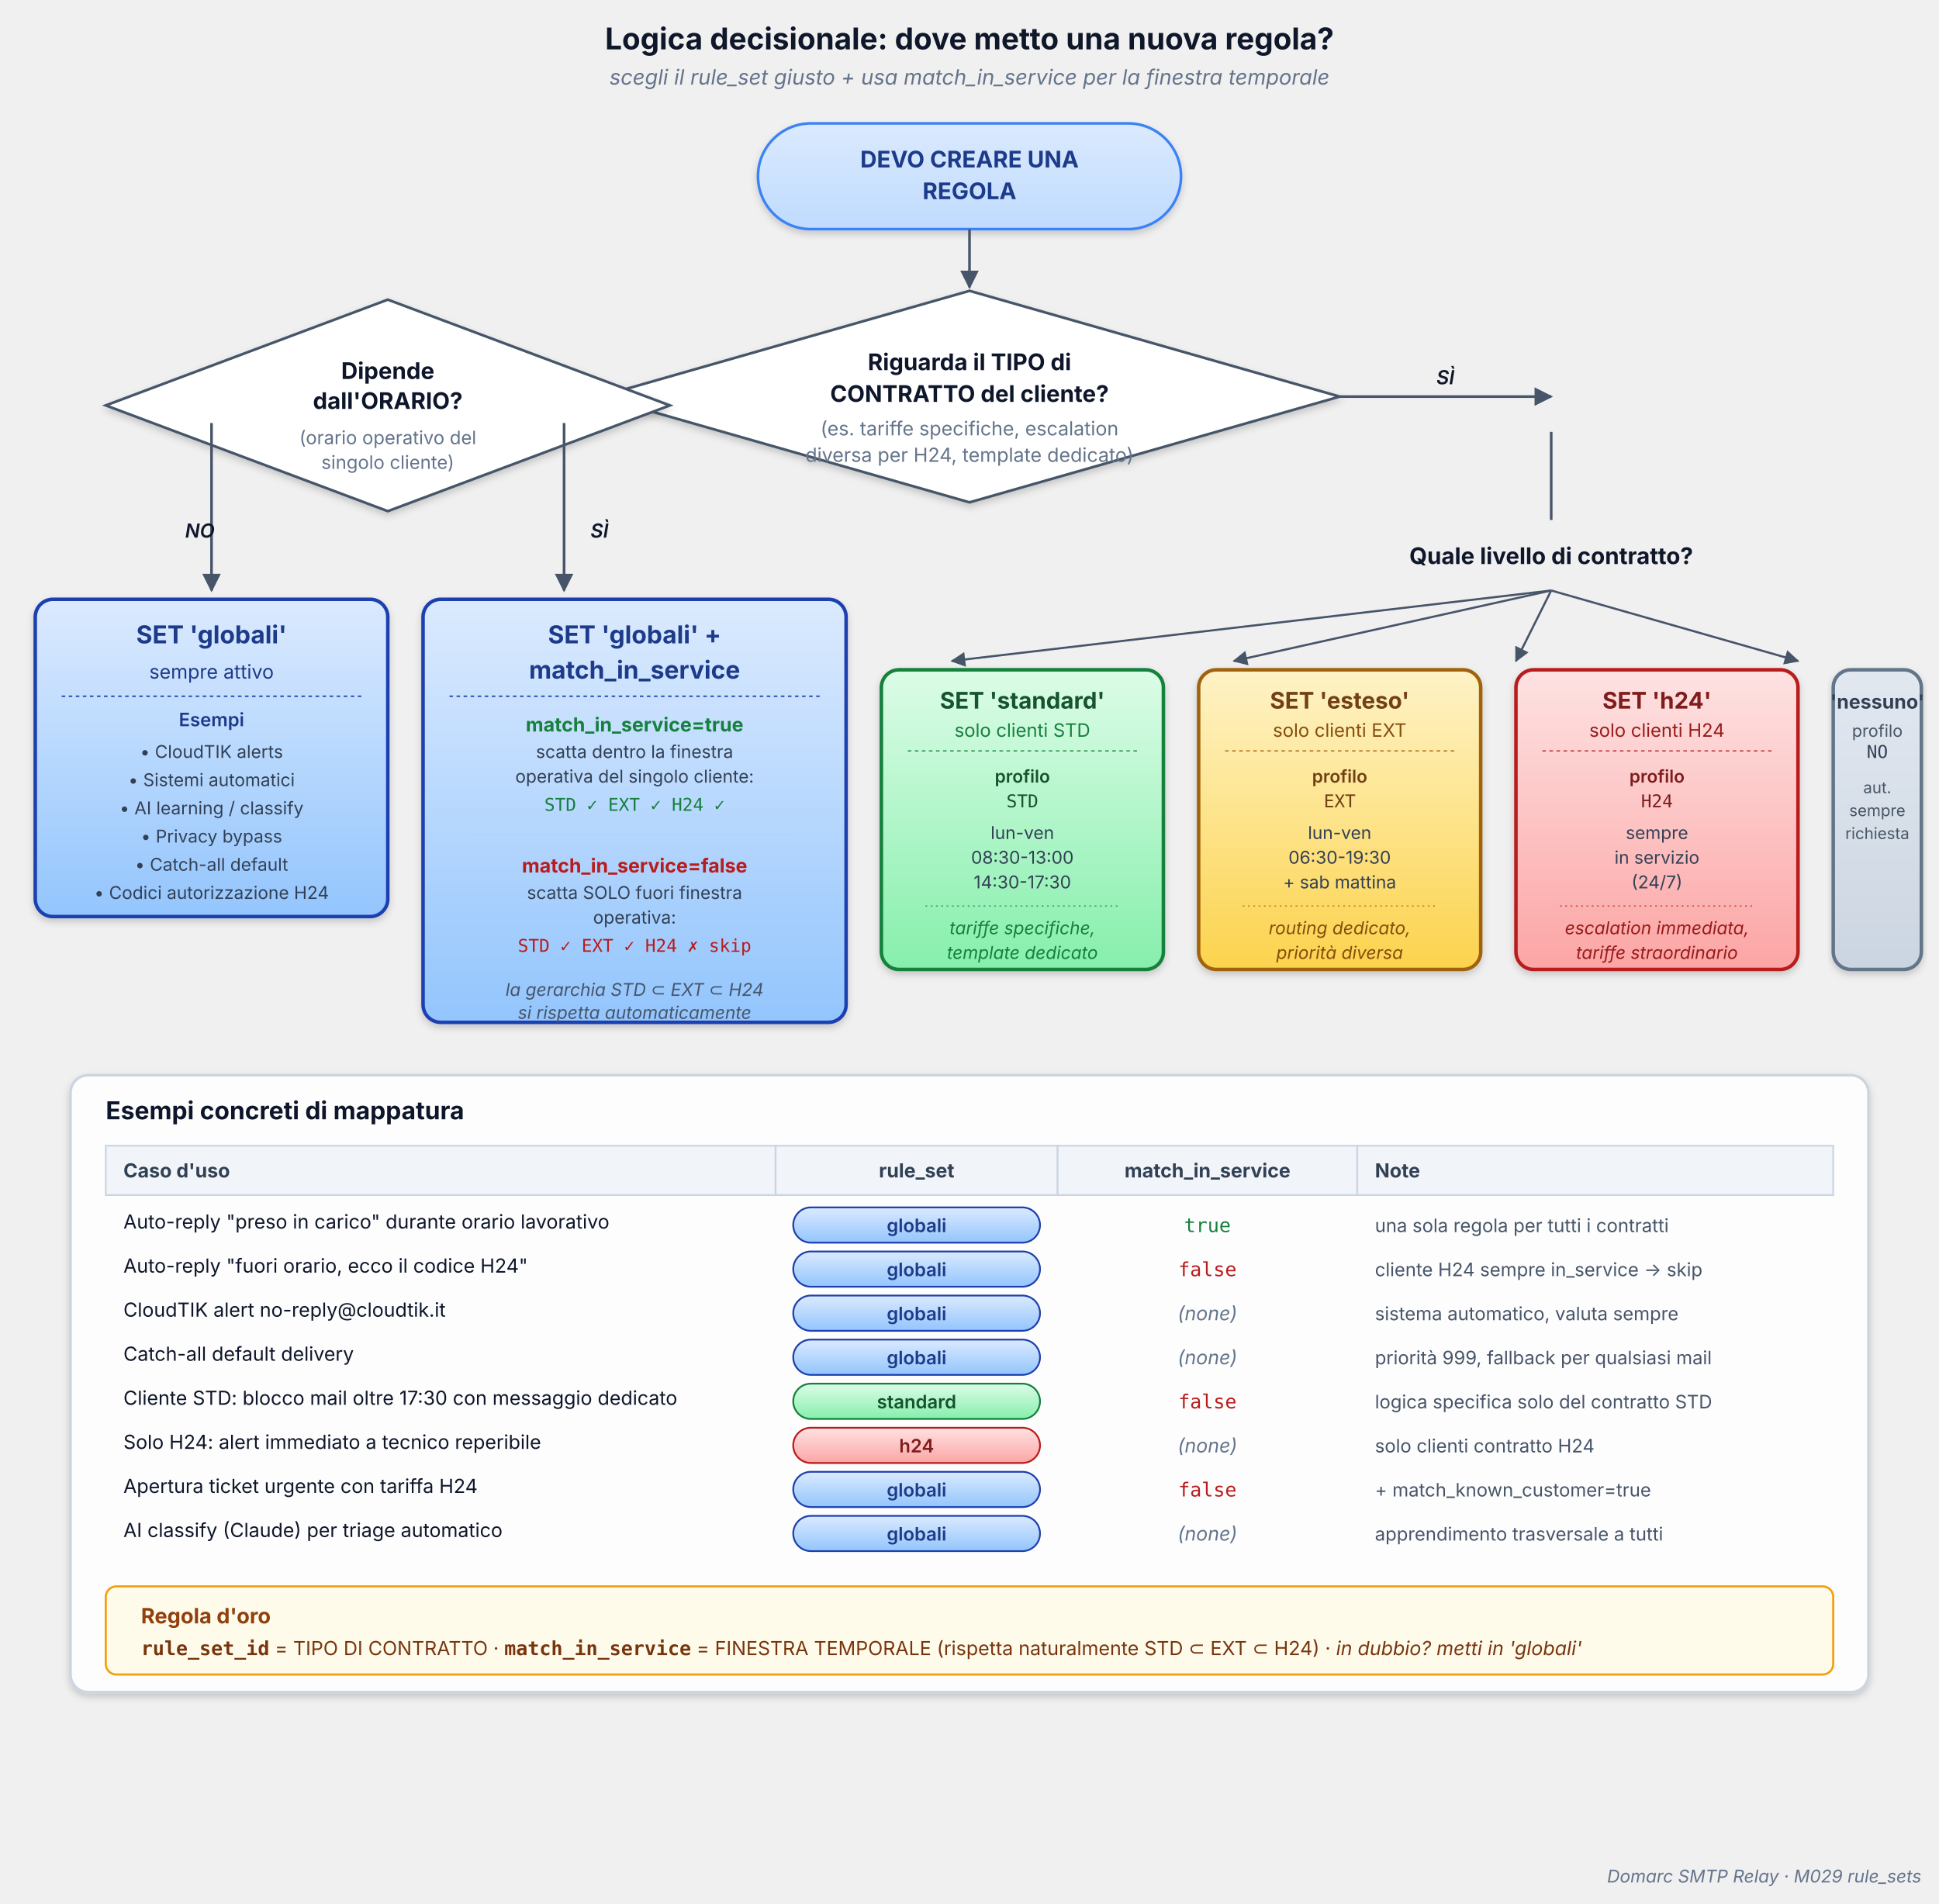
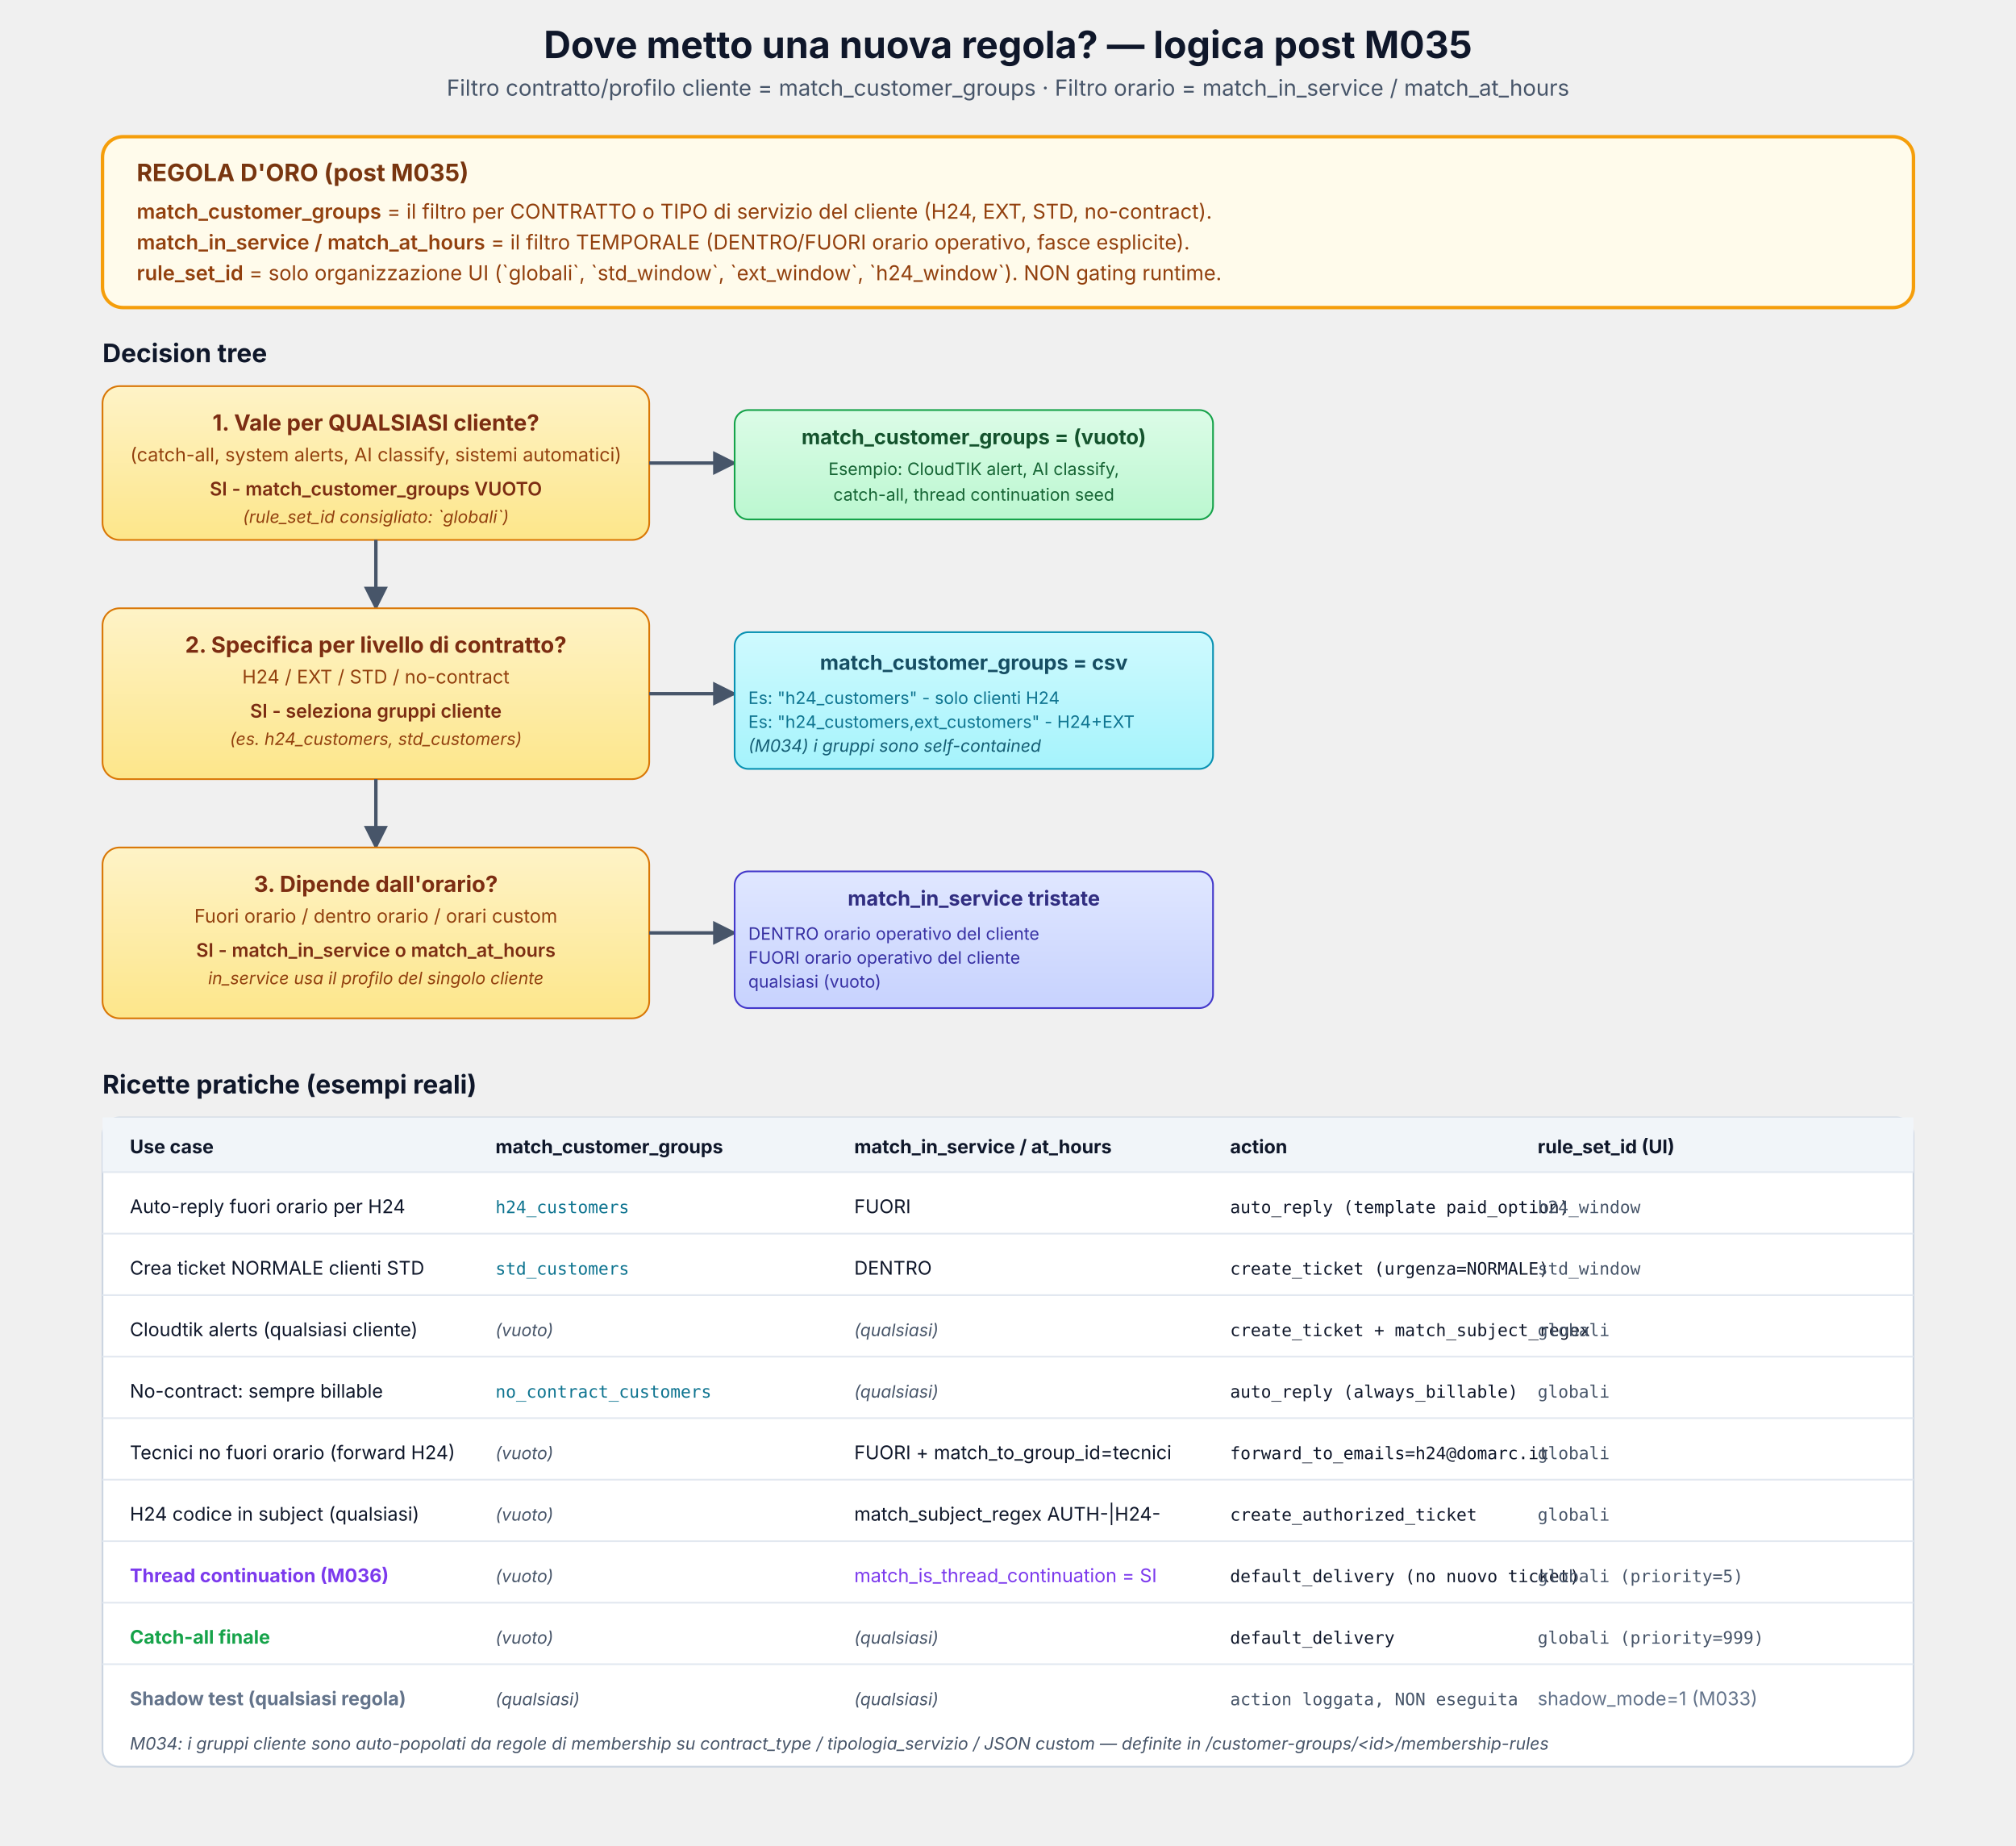
- <svg xmlns="http://www.w3.org/2000/svg" viewBox="0 0 1100 1080" font-family="-apple-system,BlinkMacSystemFont,Segoe UI,sans-serif" font-size="13">
+ <svg xmlns="http://www.w3.org/2000/svg" viewBox="0 0 1180 1080" font-family="-apple-system,BlinkMacSystemFont,Segoe UI,sans-serif" font-size="13">
  <defs>
-     <marker id="arrow-d" viewBox="0 0 10 10" refX="9" refY="5" markerWidth="7" markerHeight="7" orient="auto-start-reverse">
+     <marker id="arrow" viewBox="0 0 10 10" refX="9" refY="5" markerWidth="7" markerHeight="7" orient="auto-start-reverse">
      <path d="M 0 0 L 10 5 L 0 10 z" fill="#475569" />
    </marker>
-     <linearGradient id="gStart" x1="0" y1="0" x2="0" y2="1">
-       <stop offset="0%" stop-color="#dbeafe" />
-       <stop offset="100%" stop-color="#bfdbfe" />
+     <linearGradient id="gQ" x1="0" y1="0" x2="0" y2="1">
+       <stop offset="0%" stop-color="#fef3c7" />
+       <stop offset="100%" stop-color="#fde68a" />
    </linearGradient>
-     <linearGradient id="gGlobali" x1="0" y1="0" x2="0" y2="1">
-       <stop offset="0%" stop-color="#dbeafe" />
-       <stop offset="100%" stop-color="#93c5fd" />
+     <linearGradient id="gG" x1="0" y1="0" x2="0" y2="1">
+       <stop offset="0%" stop-color="#dcfce7" />
+       <stop offset="100%" stop-color="#bbf7d0" />
    </linearGradient>
-     <linearGradient id="gStandard" x1="0" y1="0" x2="0" y2="1">
-       <stop offset="0%" stop-color="#dcfce7" />
-       <stop offset="100%" stop-color="#86efac" />
+     <linearGradient id="gT" x1="0" y1="0" x2="0" y2="1">
+       <stop offset="0%" stop-color="#e0e7ff" />
+       <stop offset="100%" stop-color="#c7d2fe" />
    </linearGradient>
-     <linearGradient id="gEsteso" x1="0" y1="0" x2="0" y2="1">
-       <stop offset="0%" stop-color="#fef3c7" />
-       <stop offset="100%" stop-color="#fcd34d" />
+     <linearGradient id="gC" x1="0" y1="0" x2="0" y2="1">
+       <stop offset="0%" stop-color="#cffafe" />
+       <stop offset="100%" stop-color="#a5f3fc" />
    </linearGradient>
-     <linearGradient id="gH24" x1="0" y1="0" x2="0" y2="1">
-       <stop offset="0%" stop-color="#fee2e2" />
-       <stop offset="100%" stop-color="#fca5a5" />
-     </linearGradient>
-     <linearGradient id="gNessuno" x1="0" y1="0" x2="0" y2="1">
-       <stop offset="0%" stop-color="#e2e8f0" />
-       <stop offset="100%" stop-color="#cbd5e1" />
-     </linearGradient>
-     <linearGradient id="gExample" x1="0" y1="0" x2="0" y2="1">
-       <stop offset="0%" stop-color="#fdf4ff" />
-       <stop offset="100%" stop-color="#f5d0fe" />
-     </linearGradient>
-     <filter id="shadow-d" x="-5%" y="-5%" width="110%" height="115%">
-       <feGaussianBlur in="SourceAlpha" stdDeviation="2" />
-       <feOffset dx="0" dy="2" result="off" />
-       <feComponentTransfer>
-         <feFuncA type="linear" slope="0.18" />
-       </feComponentTransfer>
-       <feMerge>
-         <feMergeNode />
-         <feMergeNode in="SourceGraphic" />
-       </feMerge>
-     </filter>
  </defs>
-   <text x="550" y="28" text-anchor="middle" font-size="17" font-weight="700" fill="#0f172a">Logica decisionale: dove metto una nuova regola?</text>
-   <text x="550" y="48" text-anchor="middle" font-size="12" font-style="italic" fill="#64748b">scegli il rule_set giusto + usa match_in_service per la finestra temporale</text>
-   <g filter="url(#shadow-d)">
-     <rect x="430" y="70" width="240" height="60" rx="30" fill="url(#gStart)" stroke="#3b82f6" stroke-width="1.5" />
-     <text x="550" y="95" text-anchor="middle" font-weight="700" fill="#1e3a8a">DEVO CREARE UNA</text>
-     <text x="550" y="113" text-anchor="middle" font-weight="700" fill="#1e3a8a">REGOLA</text>
-   </g>
-   <line x1="550" y1="130" x2="550" y2="163" stroke="#475569" stroke-width="1.5" marker-end="url(#arrow-d)" />
-   <g filter="url(#shadow-d)">
-     <polygon points="550,165 760,225 550,285 340,225" fill="#fff" stroke="#475569" stroke-width="1.5" />
-     <text x="550" y="210" text-anchor="middle" font-weight="700" fill="#0f172a">Riguarda il TIPO di</text>
-     <text x="550" y="228" text-anchor="middle" font-weight="700" fill="#0f172a">CONTRATTO del cliente?</text>
-     <text x="550" y="247" text-anchor="middle" font-size="11" fill="#64748b">(es. tariffe specifiche, escalation</text>
-     <text x="550" y="262" text-anchor="middle" font-size="11" fill="#64748b">diversa per H24, template dedicato)</text>
-   </g>
-   <line x1="340" y1="225" x2="220" y2="225" stroke="#475569" stroke-width="1.5" marker-end="url(#arrow-d)" />
-   <text x="280" y="218" text-anchor="middle" font-size="11" font-weight="600" font-style="italic" fill="#0f172a">NO</text>
-   <line x1="760" y1="225" x2="880" y2="225" stroke="#475569" stroke-width="1.5" marker-end="url(#arrow-d)" />
-   <text x="820" y="218" text-anchor="middle" font-size="11" font-weight="600" font-style="italic" fill="#0f172a">SÌ</text>
-   <g filter="url(#shadow-d)">
-     <polygon points="220,170 380,230 220,290 60,230" fill="#fff" stroke="#475569" stroke-width="1.5" />
-     <text x="220" y="215" text-anchor="middle" font-weight="700" fill="#0f172a">Dipende</text>
-     <text x="220" y="232" text-anchor="middle" font-weight="700" fill="#0f172a">dall'ORARIO?</text>
-     <text x="220" y="252" text-anchor="middle" font-size="10.5" fill="#64748b">(orario operativo del</text>
-     <text x="220" y="266" text-anchor="middle" font-size="10.5" fill="#64748b">singolo cliente)</text>
-   </g>
-   <line x1="120" y1="240" x2="120" y2="335" stroke="#475569" stroke-width="1.5" marker-end="url(#arrow-d)" />
-   <text x="105" y="305" font-size="11" font-weight="600" font-style="italic" fill="#0f172a">NO</text>
-   <line x1="320" y1="240" x2="320" y2="335" stroke="#475569" stroke-width="1.5" marker-end="url(#arrow-d)" />
-   <text x="335" y="305" font-size="11" font-weight="600" font-style="italic" fill="#0f172a">SÌ</text>
-   <g filter="url(#shadow-d)">
-     <rect x="20" y="340" width="200" height="180" rx="10" fill="url(#gGlobali)" stroke="#1e40af" stroke-width="2" />
-     <text x="120" y="365" text-anchor="middle" font-weight="700" fill="#1e3a8a" font-size="14">SET 'globali'</text>
-     <text x="120" y="385" text-anchor="middle" font-size="11" fill="#1e3a8a">sempre attivo</text>
-     <line x1="35" y1="395" x2="205" y2="395" stroke="#1e40af" stroke-width="0.8" stroke-dasharray="2 2" />
-     <text x="120" y="412" text-anchor="middle" font-size="10.5" font-weight="600" fill="#1e3a8a">Esempi</text>
-     <text x="120" y="430" text-anchor="middle" font-size="10" fill="#334155">• CloudTIK alerts</text>
-     <text x="120" y="446" text-anchor="middle" font-size="10" fill="#334155">• Sistemi automatici</text>
-     <text x="120" y="462" text-anchor="middle" font-size="10" fill="#334155">• AI learning / classify</text>
-     <text x="120" y="478" text-anchor="middle" font-size="10" fill="#334155">• Privacy bypass</text>
-     <text x="120" y="494" text-anchor="middle" font-size="10" fill="#334155">• Catch-all default</text>
-     <text x="120" y="510" text-anchor="middle" font-size="10" fill="#334155">• Codici autorizzazione H24</text>
-   </g>
-   <g filter="url(#shadow-d)">
-     <rect x="240" y="340" width="240" height="240" rx="10" fill="url(#gGlobali)" stroke="#1e40af" stroke-width="2" />
-     <text x="360" y="365" text-anchor="middle" font-weight="700" fill="#1e3a8a" font-size="14">SET 'globali' +</text>
-     <text x="360" y="385" text-anchor="middle" font-weight="700" fill="#1e3a8a" font-size="14">match_in_service</text>
-     <line x1="255" y1="395" x2="465" y2="395" stroke="#1e40af" stroke-width="0.8" stroke-dasharray="2 2" />
-     <text x="360" y="415" text-anchor="middle" font-size="11" font-weight="700" fill="#15803d">match_in_service=true</text>
-     <text x="360" y="430" text-anchor="middle" font-size="10" fill="#334155">scatta dentro la finestra</text>
-     <text x="360" y="444" text-anchor="middle" font-size="10" fill="#334155">operativa del singolo cliente:</text>
-     <text x="360" y="460" text-anchor="middle" font-size="10" font-family="ui-monospace,Menlo,monospace" fill="#15803d">STD ✓ EXT ✓ H24 ✓</text>
-     <line x1="270" y1="475" x2="450" y2="475" stroke="#cbd5e1" stroke-width="0.5" />
-     <text x="360" y="495" text-anchor="middle" font-size="11" font-weight="700" fill="#b91c1c">match_in_service=false</text>
-     <text x="360" y="510" text-anchor="middle" font-size="10" fill="#334155">scatta SOLO fuori finestra</text>
-     <text x="360" y="524" text-anchor="middle" font-size="10" fill="#334155">operativa:</text>
-     <text x="360" y="540" text-anchor="middle" font-size="10" font-family="ui-monospace,Menlo,monospace" fill="#b91c1c">STD ✓ EXT ✓ H24 ✗ skip</text>
-     <text x="360" y="565" text-anchor="middle" font-size="10" font-style="italic" fill="#475569">la gerarchia STD ⊂ EXT ⊂ H24</text>
-     <text x="360" y="578" text-anchor="middle" font-size="10" font-style="italic" fill="#475569">si rispetta automaticamente</text>
-   </g>
-   <line x1="880" y1="245" x2="880" y2="295" stroke="#475569" stroke-width="1.5" />
-   <text x="880" y="320" text-anchor="middle" font-weight="700" fill="#0f172a" font-size="13">Quale livello di contratto?</text>
-   <line x1="880" y1="335" x2="540" y2="375" stroke="#475569" stroke-width="1.2" marker-end="url(#arrow-d)" />
-   <line x1="880" y1="335" x2="700" y2="375" stroke="#475569" stroke-width="1.2" marker-end="url(#arrow-d)" />
-   <line x1="880" y1="335" x2="860" y2="375" stroke="#475569" stroke-width="1.2" marker-end="url(#arrow-d)" />
-   <line x1="880" y1="335" x2="1020" y2="375" stroke="#475569" stroke-width="1.2" marker-end="url(#arrow-d)" />
-   <g filter="url(#shadow-d)">
-     <rect x="500" y="380" width="160" height="170" rx="10" fill="url(#gStandard)" stroke="#15803d" stroke-width="2" />
-     <text x="580" y="402" text-anchor="middle" font-weight="700" fill="#14532d" font-size="13">SET 'standard'</text>
-     <text x="580" y="418" text-anchor="middle" font-size="10.5" fill="#15803d">solo clienti STD</text>
-     <line x1="515" y1="426" x2="645" y2="426" stroke="#15803d" stroke-width="0.6" stroke-dasharray="2 2" />
-     <text x="580" y="444" text-anchor="middle" font-size="10" font-weight="600" fill="#14532d">profilo</text>
-     <text x="580" y="458" text-anchor="middle" font-size="10" font-family="ui-monospace,Menlo,monospace" fill="#14532d">STD</text>
-     <text x="580" y="476" text-anchor="middle" font-size="10" fill="#334155">lun-ven</text>
-     <text x="580" y="490" text-anchor="middle" font-size="10" fill="#334155">08:30-13:00</text>
-     <text x="580" y="504" text-anchor="middle" font-size="10" fill="#334155">14:30-17:30</text>
-     <line x1="525" y1="514" x2="635" y2="514" stroke="#15803d" stroke-width="0.5" stroke-dasharray="1 2" />
-     <text x="580" y="530" text-anchor="middle" font-size="10" font-style="italic" fill="#15803d">tariffe specifiche,</text>
-     <text x="580" y="544" text-anchor="middle" font-size="10" font-style="italic" fill="#15803d">template dedicato</text>
-   </g>
-   <g filter="url(#shadow-d)">
-     <rect x="680" y="380" width="160" height="170" rx="10" fill="url(#gEsteso)" stroke="#a16207" stroke-width="2" />
-     <text x="760" y="402" text-anchor="middle" font-weight="700" fill="#713f12" font-size="13">SET 'esteso'</text>
-     <text x="760" y="418" text-anchor="middle" font-size="10.5" fill="#854d0e">solo clienti EXT</text>
-     <line x1="695" y1="426" x2="825" y2="426" stroke="#a16207" stroke-width="0.6" stroke-dasharray="2 2" />
-     <text x="760" y="444" text-anchor="middle" font-size="10" font-weight="600" fill="#713f12">profilo</text>
-     <text x="760" y="458" text-anchor="middle" font-size="10" font-family="ui-monospace,Menlo,monospace" fill="#713f12">EXT</text>
-     <text x="760" y="476" text-anchor="middle" font-size="10" fill="#334155">lun-ven</text>
-     <text x="760" y="490" text-anchor="middle" font-size="10" fill="#334155">06:30-19:30</text>
-     <text x="760" y="504" text-anchor="middle" font-size="10" fill="#334155">+ sab mattina</text>
-     <line x1="705" y1="514" x2="815" y2="514" stroke="#a16207" stroke-width="0.5" stroke-dasharray="1 2" />
-     <text x="760" y="530" text-anchor="middle" font-size="10" font-style="italic" fill="#854d0e">routing dedicato,</text>
-     <text x="760" y="544" text-anchor="middle" font-size="10" font-style="italic" fill="#854d0e">priorità diversa</text>
-   </g>
-   <g filter="url(#shadow-d)">
-     <rect x="860" y="380" width="160" height="170" rx="10" fill="url(#gH24)" stroke="#b91c1c" stroke-width="2" />
-     <text x="940" y="402" text-anchor="middle" font-weight="700" fill="#7f1d1d" font-size="13">SET 'h24'</text>
-     <text x="940" y="418" text-anchor="middle" font-size="10.5" fill="#991b1b">solo clienti H24</text>
-     <line x1="875" y1="426" x2="1005" y2="426" stroke="#b91c1c" stroke-width="0.6" stroke-dasharray="2 2" />
-     <text x="940" y="444" text-anchor="middle" font-size="10" font-weight="600" fill="#7f1d1d">profilo</text>
-     <text x="940" y="458" text-anchor="middle" font-size="10" font-family="ui-monospace,Menlo,monospace" fill="#7f1d1d">H24</text>
-     <text x="940" y="476" text-anchor="middle" font-size="10" fill="#334155">sempre</text>
-     <text x="940" y="490" text-anchor="middle" font-size="10" fill="#334155">in servizio</text>
-     <text x="940" y="504" text-anchor="middle" font-size="10" fill="#334155">(24/7)</text>
-     <line x1="885" y1="514" x2="995" y2="514" stroke="#b91c1c" stroke-width="0.5" stroke-dasharray="1 2" />
-     <text x="940" y="530" text-anchor="middle" font-size="10" font-style="italic" fill="#991b1b">escalation immediata,</text>
-     <text x="940" y="544" text-anchor="middle" font-size="10" font-style="italic" fill="#991b1b">tariffe straordinario</text>
-   </g>
-   <g filter="url(#shadow-d)">
-     <rect x="1040" y="380" width="50" height="170" rx="10" fill="url(#gNessuno)" stroke="#64748b" stroke-width="2" />
-     <text x="1065" y="402" text-anchor="middle" font-weight="700" fill="#334155" font-size="11">'nessuno'</text>
-     <text x="1065" y="418" text-anchor="middle" font-size="9.5" fill="#475569">profilo</text>
-     <text x="1065" y="430" text-anchor="middle" font-size="10" font-family="ui-monospace,Menlo,monospace" fill="#334155">NO</text>
-     <text x="1065" y="450" text-anchor="middle" font-size="9" fill="#475569">aut.</text>
-     <text x="1065" y="463" text-anchor="middle" font-size="9" fill="#475569">sempre</text>
-     <text x="1065" y="476" text-anchor="middle" font-size="9" fill="#475569">richiesta</text>
-   </g>
-   <g filter="url(#shadow-d)">
-     <rect x="40" y="610" width="1020" height="350" rx="10" fill="#fdfdfd" stroke="#cbd5e1" stroke-width="1.5" />
-     <text x="60" y="635" font-weight="700" font-size="14" fill="#0f172a">Esempi concreti di mappatura</text>
-     <rect x="60" y="650" width="380" height="28" fill="#f1f5f9" stroke="#cbd5e1" />
-     <text x="70" y="668" font-size="11" font-weight="700" fill="#334155">Caso d'uso</text>
-     <rect x="440" y="650" width="160" height="28" fill="#f1f5f9" stroke="#cbd5e1" />
-     <text x="520" y="668" text-anchor="middle" font-size="11" font-weight="700" fill="#334155">rule_set</text>
-     <rect x="600" y="650" width="170" height="28" fill="#f1f5f9" stroke="#cbd5e1" />
-     <text x="685" y="668" text-anchor="middle" font-size="11" font-weight="700" fill="#334155">match_in_service</text>
-     <rect x="770" y="650" width="270" height="28" fill="#f1f5f9" stroke="#cbd5e1" />
-     <text x="780" y="668" font-size="11" font-weight="700" fill="#334155">Note</text>
-     <text x="70" y="697" font-size="11" fill="#0f172a">Auto-reply "preso in carico" durante orario lavorativo</text>
-     <rect x="450" y="685" width="140" height="20" rx="10" fill="url(#gGlobali)" stroke="#1e40af" />
-     <text x="520" y="699" text-anchor="middle" font-size="10.5" font-weight="600" fill="#1e3a8a">globali</text>
-     <text x="685" y="699" text-anchor="middle" font-size="11" font-family="ui-monospace,Menlo,monospace" fill="#15803d">true</text>
-     <text x="780" y="699" font-size="10.5" fill="#475569">una sola regola per tutti i contratti</text>
-     <text x="70" y="722" font-size="11" fill="#0f172a">Auto-reply "fuori orario, ecco il codice H24"</text>
-     <rect x="450" y="710" width="140" height="20" rx="10" fill="url(#gGlobali)" stroke="#1e40af" />
-     <text x="520" y="724" text-anchor="middle" font-size="10.5" font-weight="600" fill="#1e3a8a">globali</text>
-     <text x="685" y="724" text-anchor="middle" font-size="11" font-family="ui-monospace,Menlo,monospace" fill="#b91c1c">false</text>
-     <text x="780" y="724" font-size="10.5" fill="#475569">cliente H24 sempre in_service → skip</text>
-     <text x="70" y="747" font-size="11" fill="#0f172a">CloudTIK alert no-reply@cloudtik.it</text>
-     <rect x="450" y="735" width="140" height="20" rx="10" fill="url(#gGlobali)" stroke="#1e40af" />
-     <text x="520" y="749" text-anchor="middle" font-size="10.5" font-weight="600" fill="#1e3a8a">globali</text>
-     <text x="685" y="749" text-anchor="middle" font-size="11" font-style="italic" fill="#64748b">(none)</text>
-     <text x="780" y="749" font-size="10.5" fill="#475569">sistema automatico, valuta sempre</text>
-     <text x="70" y="772" font-size="11" fill="#0f172a">Catch-all default delivery</text>
-     <rect x="450" y="760" width="140" height="20" rx="10" fill="url(#gGlobali)" stroke="#1e40af" />
-     <text x="520" y="774" text-anchor="middle" font-size="10.5" font-weight="600" fill="#1e3a8a">globali</text>
-     <text x="685" y="774" text-anchor="middle" font-size="11" font-style="italic" fill="#64748b">(none)</text>
-     <text x="780" y="774" font-size="10.5" fill="#475569">priorità 999, fallback per qualsiasi mail</text>
-     <text x="70" y="797" font-size="11" fill="#0f172a">Cliente STD: blocco mail oltre 17:30 con messaggio dedicato</text>
-     <rect x="450" y="785" width="140" height="20" rx="10" fill="url(#gStandard)" stroke="#15803d" />
-     <text x="520" y="799" text-anchor="middle" font-size="10.5" font-weight="600" fill="#14532d">standard</text>
-     <text x="685" y="799" text-anchor="middle" font-size="11" font-family="ui-monospace,Menlo,monospace" fill="#b91c1c">false</text>
-     <text x="780" y="799" font-size="10.5" fill="#475569">logica specifica solo del contratto STD</text>
-     <text x="70" y="822" font-size="11" fill="#0f172a">Solo H24: alert immediato a tecnico reperibile</text>
-     <rect x="450" y="810" width="140" height="20" rx="10" fill="url(#gH24)" stroke="#b91c1c" />
-     <text x="520" y="824" text-anchor="middle" font-size="10.5" font-weight="600" fill="#7f1d1d">h24</text>
-     <text x="685" y="824" text-anchor="middle" font-size="11" font-style="italic" fill="#64748b">(none)</text>
-     <text x="780" y="824" font-size="10.5" fill="#475569">solo clienti contratto H24</text>
-     <text x="70" y="847" font-size="11" fill="#0f172a">Apertura ticket urgente con tariffa H24</text>
-     <rect x="450" y="835" width="140" height="20" rx="10" fill="url(#gGlobali)" stroke="#1e40af" />
-     <text x="520" y="849" text-anchor="middle" font-size="10.5" font-weight="600" fill="#1e3a8a">globali</text>
-     <text x="685" y="849" text-anchor="middle" font-size="11" font-family="ui-monospace,Menlo,monospace" fill="#b91c1c">false</text>
-     <text x="780" y="849" font-size="10.5" fill="#475569">+ match_known_customer=true</text>
-     <text x="70" y="872" font-size="11" fill="#0f172a">AI classify (Claude) per triage automatico</text>
-     <rect x="450" y="860" width="140" height="20" rx="10" fill="url(#gGlobali)" stroke="#1e40af" />
-     <text x="520" y="874" text-anchor="middle" font-size="10.5" font-weight="600" fill="#1e3a8a">globali</text>
-     <text x="685" y="874" text-anchor="middle" font-size="11" font-style="italic" fill="#64748b">(none)</text>
-     <text x="780" y="874" font-size="10.5" fill="#475569">apprendimento trasversale a tutti</text>
-     <rect x="60" y="900" width="980" height="50" rx="6" fill="#fffbeb" stroke="#f59e0b" stroke-width="1.2" />
-     <text x="80" y="921" font-size="12" font-weight="700" fill="#92400e">Regola d'oro</text>
-     <text x="80" y="939" font-size="11" fill="#78350f">
-       <tspan font-family="ui-monospace,Menlo,monospace" font-weight="700">rule_set_id</tspan> = TIPO DI CONTRATTO ·
-       <tspan font-family="ui-monospace,Menlo,monospace" font-weight="700">match_in_service</tspan> = FINESTRA TEMPORALE (rispetta naturalmente STD ⊂ EXT ⊂ H24) ·
-       <tspan font-style="italic">in dubbio? metti in 'globali'</tspan>
-     </text>
-   </g>
-   <text x="1090" y="1068" text-anchor="end" font-size="10" font-style="italic" fill="#64748b">Domarc SMTP Relay · M029 rule_sets</text>
+   <text x="590" y="34" font-size="22" font-weight="700" text-anchor="middle" fill="#0f172a">Dove metto una nuova regola? — logica post M035</text>
+   <text x="590" y="56" font-size="13" text-anchor="middle" fill="#475569">Filtro contratto/profilo cliente = match_customer_groups · Filtro orario = match_in_service / match_at_hours</text>
+   <rect x="60" y="80" width="1060" height="100" rx="12" fill="#fffbeb" stroke="#f59e0b" stroke-width="2" />
+   <text x="80" y="106" font-size="14" font-weight="700" fill="#78350f">REGOLA D'ORO (post M035)</text>
+   <text x="80" y="128" font-size="12" fill="#92400e">
+     <tspan font-weight="600">match_customer_groups</tspan> = il filtro per CONTRATTO o TIPO di servizio del cliente (H24, EXT, STD, no-contract).</text>
+   <text x="80" y="146" font-size="12" fill="#92400e">
+     <tspan font-weight="600">match_in_service / match_at_hours</tspan> = il filtro TEMPORALE (DENTRO/FUORI orario operativo, fasce esplicite).</text>
+   <text x="80" y="164" font-size="12" fill="#92400e">
+     <tspan font-weight="600">rule_set_id</tspan> = solo organizzazione UI (`globali`, `std_window`, `ext_window`, `h24_window`). NON gating runtime.</text>
+   <text x="60" y="212" font-size="15" font-weight="700" fill="#0f172a">Decision tree</text>
+   <rect x="60" y="226" width="320" height="90" rx="10" fill="url(#gQ)" stroke="#d97706" />
+   <text x="220" y="252" font-size="13" font-weight="700" text-anchor="middle" fill="#7c2d12">1. Vale per QUALSIASI cliente?</text>
+   <text x="220" y="270" font-size="11" text-anchor="middle" fill="#92400e">(catch-all, system alerts, AI classify, sistemi automatici)</text>
+   <text x="220" y="290" font-size="11" font-weight="600" text-anchor="middle" fill="#7c2d12">SI - match_customer_groups VUOTO</text>
+   <text x="220" y="306" font-size="10" font-style="italic" text-anchor="middle" fill="#92400e">(rule_set_id consigliato: `globali`)</text>
+   <line x1="380" y1="271" x2="430" y2="271" stroke="#475569" stroke-width="2" marker-end="url(#arrow)" />
+   <rect x="430" y="240" width="280" height="64" rx="8" fill="url(#gG)" stroke="#16a34a" />
+   <text x="570" y="260" font-size="12" font-weight="700" text-anchor="middle" fill="#14532d">match_customer_groups = (vuoto)</text>
+   <text x="570" y="278" font-size="10" text-anchor="middle" fill="#166534">Esempio: CloudTIK alert, AI classify,</text>
+   <text x="570" y="293" font-size="10" text-anchor="middle" fill="#166534">catch-all, thread continuation seed</text>
+   <line x1="220" y1="316" x2="220" y2="356" stroke="#475569" stroke-width="2" marker-end="url(#arrow)" />
+   <rect x="60" y="356" width="320" height="100" rx="10" fill="url(#gQ)" stroke="#d97706" />
+   <text x="220" y="382" font-size="13" font-weight="700" text-anchor="middle" fill="#7c2d12">2. Specifica per livello di contratto?</text>
+   <text x="220" y="400" font-size="11" text-anchor="middle" fill="#92400e">H24 / EXT / STD / no-contract</text>
+   <text x="220" y="420" font-size="11" font-weight="600" text-anchor="middle" fill="#7c2d12">SI - seleziona gruppi cliente</text>
+   <text x="220" y="436" font-size="10" font-style="italic" text-anchor="middle" fill="#92400e">(es. h24_customers, std_customers)</text>
+   <line x1="380" y1="406" x2="430" y2="406" stroke="#475569" stroke-width="2" marker-end="url(#arrow)" />
+   <rect x="430" y="370" width="280" height="80" rx="8" fill="url(#gC)" stroke="#0891b2" />
+   <text x="570" y="392" font-size="12" font-weight="700" text-anchor="middle" fill="#164e63">match_customer_groups = csv</text>
+   <text x="438" y="412" font-size="10" fill="#0e7490">Es: "h24_customers" - solo clienti H24</text>
+   <text x="438" y="426" font-size="10" fill="#0e7490">Es: "h24_customers,ext_customers" - H24+EXT</text>
+   <text x="438" y="440" font-size="10" font-style="italic" fill="#155e75">(M034) i gruppi sono self-contained</text>
+   <line x1="220" y1="456" x2="220" y2="496" stroke="#475569" stroke-width="2" marker-end="url(#arrow)" />
+   <rect x="60" y="496" width="320" height="100" rx="10" fill="url(#gQ)" stroke="#d97706" />
+   <text x="220" y="522" font-size="13" font-weight="700" text-anchor="middle" fill="#7c2d12">3. Dipende dall'orario?</text>
+   <text x="220" y="540" font-size="11" text-anchor="middle" fill="#92400e">Fuori orario / dentro orario / orari custom</text>
+   <text x="220" y="560" font-size="11" font-weight="600" text-anchor="middle" fill="#7c2d12">SI - match_in_service o match_at_hours</text>
+   <text x="220" y="576" font-size="10" font-style="italic" text-anchor="middle" fill="#92400e">in_service usa il profilo del singolo cliente</text>
+   <line x1="380" y1="546" x2="430" y2="546" stroke="#475569" stroke-width="2" marker-end="url(#arrow)" />
+   <rect x="430" y="510" width="280" height="80" rx="8" fill="url(#gT)" stroke="#4338ca" />
+   <text x="570" y="530" font-size="12" font-weight="700" text-anchor="middle" fill="#312e81">match_in_service tristate</text>
+   <text x="438" y="550" font-size="10" fill="#3730a3">DENTRO orario operativo del cliente</text>
+   <text x="438" y="564" font-size="10" fill="#3730a3">FUORI orario operativo del cliente</text>
+   <text x="438" y="578" font-size="10" fill="#3730a3">qualsiasi (vuoto)</text>
+   <text x="60" y="640" font-size="15" font-weight="700" fill="#0f172a">Ricette pratiche (esempi reali)</text>
+   <rect x="60" y="654" width="1060" height="380" rx="10" fill="#ffffff" stroke="#cbd5e1" stroke-width="1" />
+   <rect x="60" y="654" width="1060" height="32" fill="#f1f5f9" />
+   <text x="76" y="675" font-size="11" font-weight="700" fill="#0f172a">Use case</text>
+   <text x="290" y="675" font-size="11" font-weight="700" fill="#0f172a">match_customer_groups</text>
+   <text x="500" y="675" font-size="11" font-weight="700" fill="#0f172a">match_in_service / at_hours</text>
+   <text x="720" y="675" font-size="11" font-weight="700" fill="#0f172a">action</text>
+   <text x="900" y="675" font-size="11" font-weight="700" fill="#0f172a">rule_set_id (UI)</text>
+   <line x1="60" y1="686" x2="1120" y2="686" stroke="#e2e8f0" />
+   <text x="76" y="710" font-size="11" fill="#0f172a">Auto-reply fuori orario per H24</text>
+   <text x="290" y="710" font-size="10" font-family="monospace" fill="#0e7490">h24_customers</text>
+   <text x="500" y="710" font-size="11" fill="#0f172a">FUORI</text>
+   <text x="720" y="710" font-size="10" font-family="monospace" fill="#0f172a">auto_reply (template paid_option)</text>
+   <text x="900" y="710" font-size="10" font-family="monospace" fill="#475569">h24_window</text>
+   <line x1="60" y1="722" x2="1120" y2="722" stroke="#e2e8f0" />
+   <text x="76" y="746" font-size="11" fill="#0f172a">Crea ticket NORMALE clienti STD</text>
+   <text x="290" y="746" font-size="10" font-family="monospace" fill="#0e7490">std_customers</text>
+   <text x="500" y="746" font-size="11" fill="#0f172a">DENTRO</text>
+   <text x="720" y="746" font-size="10" font-family="monospace" fill="#0f172a">create_ticket (urgenza=NORMALE)</text>
+   <text x="900" y="746" font-size="10" font-family="monospace" fill="#475569">std_window</text>
+   <line x1="60" y1="758" x2="1120" y2="758" stroke="#e2e8f0" />
+   <text x="76" y="782" font-size="11" fill="#0f172a">Cloudtik alerts (qualsiasi cliente)</text>
+   <text x="290" y="782" font-size="10" font-style="italic" fill="#475569">(vuoto)</text>
+   <text x="500" y="782" font-size="10" font-style="italic" fill="#475569">(qualsiasi)</text>
+   <text x="720" y="782" font-size="10" font-family="monospace" fill="#0f172a">create_ticket + match_subject_regex</text>
+   <text x="900" y="782" font-size="10" font-family="monospace" fill="#475569">globali</text>
+   <line x1="60" y1="794" x2="1120" y2="794" stroke="#e2e8f0" />
+   <text x="76" y="818" font-size="11" fill="#0f172a">No-contract: sempre billable</text>
+   <text x="290" y="818" font-size="10" font-family="monospace" fill="#0e7490">no_contract_customers</text>
+   <text x="500" y="818" font-size="10" font-style="italic" fill="#475569">(qualsiasi)</text>
+   <text x="720" y="818" font-size="10" font-family="monospace" fill="#0f172a">auto_reply (always_billable)</text>
+   <text x="900" y="818" font-size="10" font-family="monospace" fill="#475569">globali</text>
+   <line x1="60" y1="830" x2="1120" y2="830" stroke="#e2e8f0" />
+   <text x="76" y="854" font-size="11" fill="#0f172a">Tecnici no fuori orario (forward H24)</text>
+   <text x="290" y="854" font-size="10" font-style="italic" fill="#475569">(vuoto)</text>
+   <text x="500" y="854" font-size="11" fill="#0f172a">FUORI + match_to_group_id=tecnici</text>
+   <text x="720" y="854" font-size="10" font-family="monospace" fill="#0f172a">forward_to_emails=h24@domarc.it</text>
+   <text x="900" y="854" font-size="10" font-family="monospace" fill="#475569">globali</text>
+   <line x1="60" y1="866" x2="1120" y2="866" stroke="#e2e8f0" />
+   <text x="76" y="890" font-size="11" fill="#0f172a">H24 codice in subject (qualsiasi)</text>
+   <text x="290" y="890" font-size="10" font-style="italic" fill="#475569">(vuoto)</text>
+   <text x="500" y="890" font-size="11" fill="#0f172a">match_subject_regex AUTH-|H24-</text>
+   <text x="720" y="890" font-size="10" font-family="monospace" fill="#0f172a">create_authorized_ticket</text>
+   <text x="900" y="890" font-size="10" font-family="monospace" fill="#475569">globali</text>
+   <line x1="60" y1="902" x2="1120" y2="902" stroke="#e2e8f0" />
+   <text x="76" y="926" font-size="11" fill="#0f172a">
+     <tspan font-weight="700" fill="#7c3aed">Thread continuation (M036)</tspan>
+   </text>
+   <text x="290" y="926" font-size="10" font-style="italic" fill="#475569">(vuoto)</text>
+   <text x="500" y="926" font-size="11" fill="#7c3aed">match_is_thread_continuation = SI</text>
+   <text x="720" y="926" font-size="10" font-family="monospace" fill="#0f172a">default_delivery (no nuovo ticket)</text>
+   <text x="900" y="926" font-size="10" font-family="monospace" fill="#475569">globali (priority=5)</text>
+   <line x1="60" y1="938" x2="1120" y2="938" stroke="#e2e8f0" />
+   <text x="76" y="962" font-size="11" fill="#0f172a">
+     <tspan font-weight="700" fill="#16a34a">Catch-all finale</tspan>
+   </text>
+   <text x="290" y="962" font-size="10" font-style="italic" fill="#475569">(vuoto)</text>
+   <text x="500" y="962" font-size="10" font-style="italic" fill="#475569">(qualsiasi)</text>
+   <text x="720" y="962" font-size="10" font-family="monospace" fill="#0f172a">default_delivery</text>
+   <text x="900" y="962" font-size="10" font-family="monospace" fill="#475569">globali (priority=999)</text>
+   <line x1="60" y1="974" x2="1120" y2="974" stroke="#e2e8f0" />
+   <text x="76" y="998" font-size="11" fill="#0f172a">
+     <tspan font-weight="700" fill="#64748b">Shadow test (qualsiasi regola)</tspan>
+   </text>
+   <text x="290" y="998" font-size="10" font-style="italic" fill="#475569">(qualsiasi)</text>
+   <text x="500" y="998" font-size="10" font-style="italic" fill="#475569">(qualsiasi)</text>
+   <text x="720" y="998" font-size="10" font-family="monospace" fill="#475569">action loggata, NON eseguita</text>
+   <text x="900" y="998" font-size="11" fill="#64748b">shadow_mode=1 (M033)</text>
+   <text x="76" y="1024" font-size="10" font-style="italic" fill="#475569">M034: i gruppi cliente sono auto-popolati da regole di membership su contract_type / tipologia_servizio / JSON custom — definite in /customer-groups/&lt;id&gt;/membership-rules</text>
</svg>
